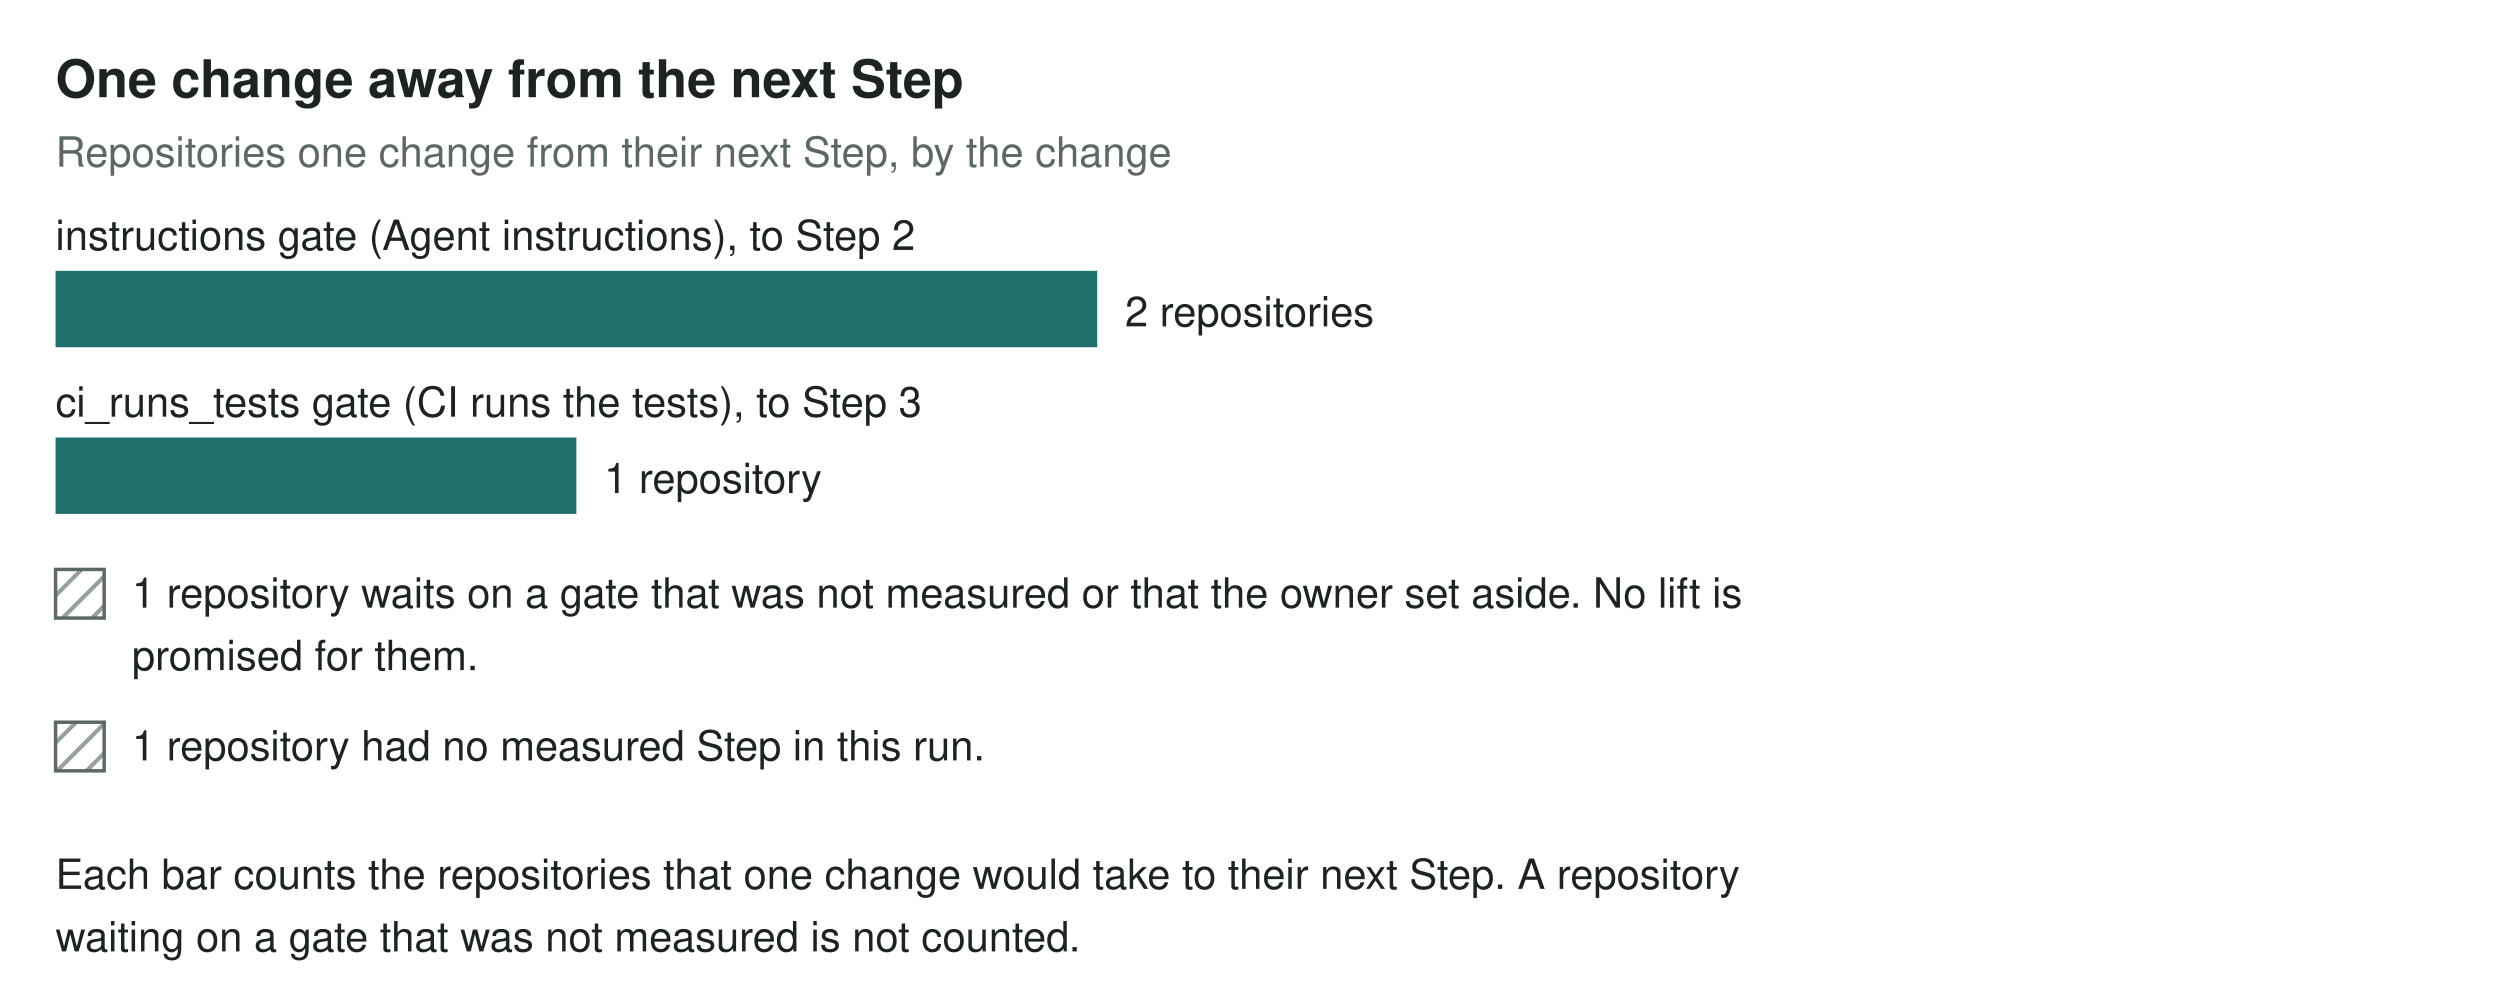
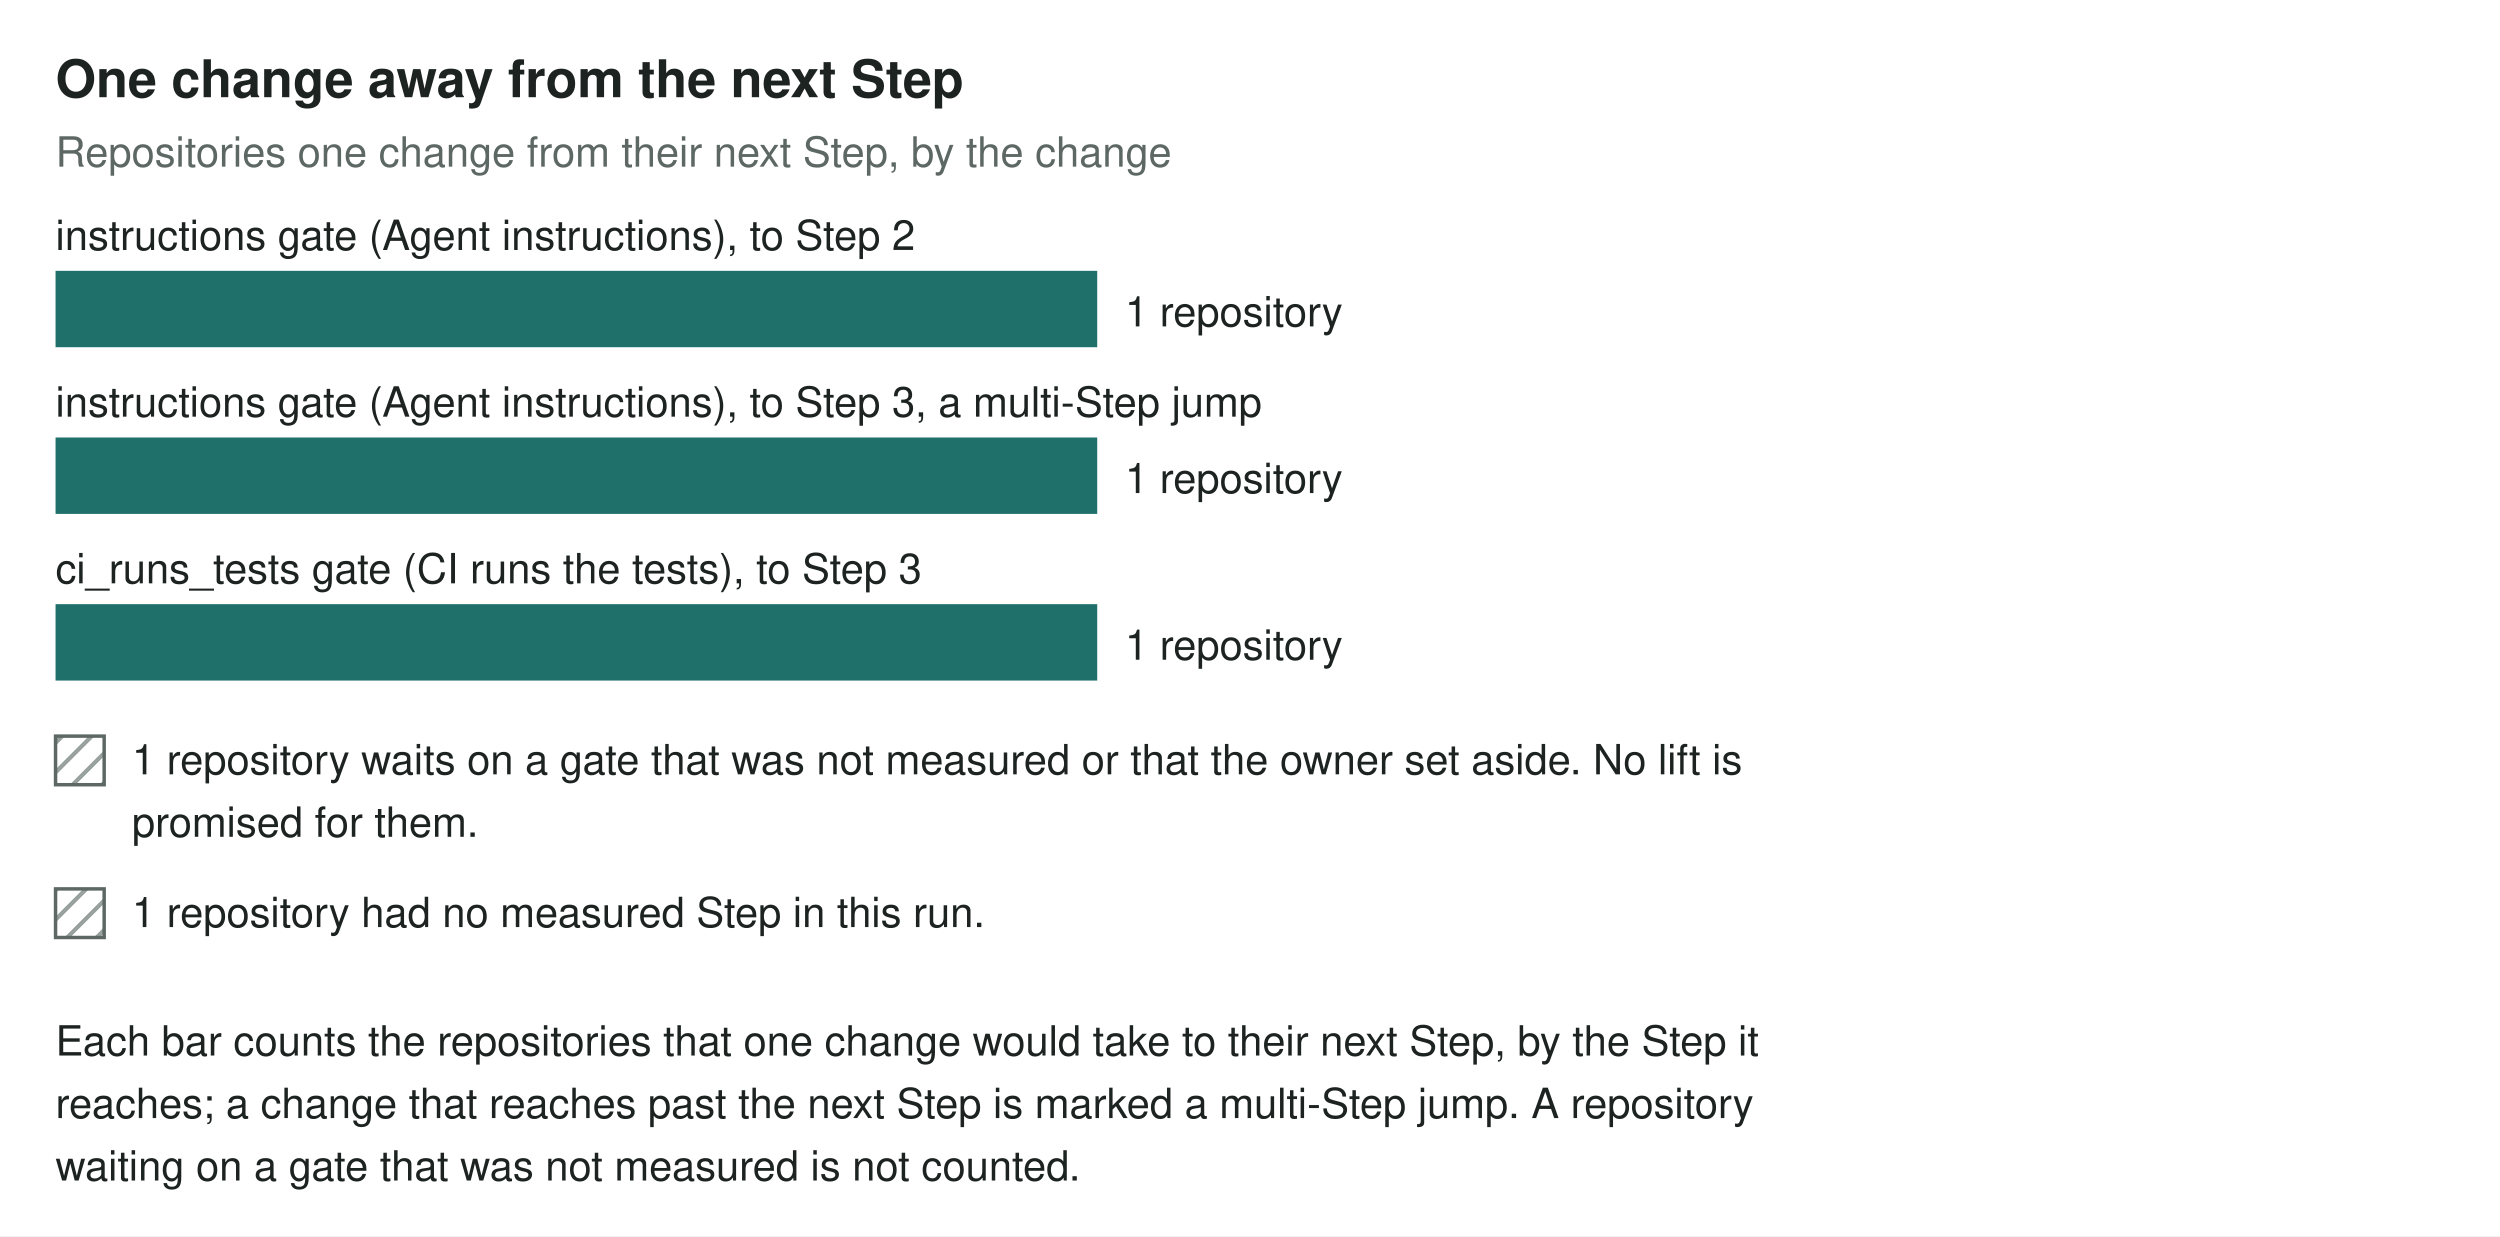
- <svg xmlns="http://www.w3.org/2000/svg" class="fleet-one-change-away" viewBox="0 0 720 290" width="720" height="290" role="img">
+ <svg xmlns="http://www.w3.org/2000/svg" class="fleet-one-change-away" viewBox="0 0 720 356" width="720" height="356" role="img">
  <style>svg.fleet-one-change-away text { font-family: -apple-system, BlinkMacSystemFont, "Segoe UI", Helvetica, Arial, sans-serif; }svg.fleet-one-change-away .t-bg,svg.fleet-one-change-away .f-bg {fill:#ffffff}svg.fleet-one-change-away .s-bg {stroke:#ffffff}svg.fleet-one-change-away .t-fg,svg.fleet-one-change-away .f-fg {fill:#1d2321}svg.fleet-one-change-away .s-fg {stroke:#1d2321}svg.fleet-one-change-away .t-muted,svg.fleet-one-change-away .f-muted {fill:#5d6763}svg.fleet-one-change-away .s-muted {stroke:#5d6763}svg.fleet-one-change-away .t-rule,svg.fleet-one-change-away .f-rule {fill:#d9dedb}svg.fleet-one-change-away .s-rule {stroke:#d9dedb}svg.fleet-one-change-away .t-accent,svg.fleet-one-change-away .f-accent {fill:#1f6f6b}svg.fleet-one-change-away .s-accent {stroke:#1f6f6b}svg.fleet-one-change-away .t-bad,svg.fleet-one-change-away .f-bad {fill:#b33a2e}svg.fleet-one-change-away .s-bad {stroke:#b33a2e}svg.fleet-one-change-away .t-warn,svg.fleet-one-change-away .f-warn {fill:#b7791f}svg.fleet-one-change-away .s-warn {stroke:#b7791f}svg.fleet-one-change-away .t-unk,svg.fleet-one-change-away .f-unk {fill:#9aa39f}svg.fleet-one-change-away .s-unk {stroke:#9aa39f}@media (prefers-color-scheme: dark){svg.fleet-one-change-away .t-bg,svg.fleet-one-change-away .f-bg {fill:#1a201e}svg.fleet-one-change-away .s-bg {stroke:#1a201e}svg.fleet-one-change-away .t-fg,svg.fleet-one-change-away .f-fg {fill:#e6ebe8}svg.fleet-one-change-away .s-fg {stroke:#e6ebe8}svg.fleet-one-change-away .t-muted,svg.fleet-one-change-away .f-muted {fill:#9aa5a0}svg.fleet-one-change-away .s-muted {stroke:#9aa5a0}svg.fleet-one-change-away .t-rule,svg.fleet-one-change-away .f-rule {fill:#2c3532}svg.fleet-one-change-away .s-rule {stroke:#2c3532}svg.fleet-one-change-away .t-accent,svg.fleet-one-change-away .f-accent {fill:#5fb8b1}svg.fleet-one-change-away .s-accent {stroke:#5fb8b1}svg.fleet-one-change-away .t-bad,svg.fleet-one-change-away .f-bad {fill:#ec7a6c}svg.fleet-one-change-away .s-bad {stroke:#ec7a6c}svg.fleet-one-change-away .t-warn,svg.fleet-one-change-away .f-warn {fill:#e0a84a}svg.fleet-one-change-away .s-warn {stroke:#e0a84a}svg.fleet-one-change-away .t-unk,svg.fleet-one-change-away .f-unk {fill:#5f6a66}svg.fleet-one-change-away .s-unk {stroke:#5f6a66}}</style>
  <defs>
    <pattern id="fleet-one-change-away-fleet-hatch" width="6" height="6" patternUnits="userSpaceOnUse" patternTransform="rotate(45)">
      <rect width="6" height="6" class="f-bg" />
      <line x1="0" y1="0" x2="0" y2="6" class="s-unk" stroke-width="2.4" />
    </pattern>
  </defs>
-   <rect x="0" y="0" width="720" height="290" class="f-bg" />
+   <rect x="0" y="0" width="720" height="356" class="f-bg" />
  <text x="16.0" y="28.0" font-size="15" text-anchor="start" class="t-fg" font-weight="600">One change away from the next Step</text>
  <text x="16.0" y="48.0" font-size="12" text-anchor="start" class="t-muted">Repositories one change from their next Step, by the change</text>
  <g data-condition="instructions.1">
    <text x="16.0" y="72.0" font-size="12" text-anchor="start" class="t-fg">instructions gate (Agent instructions), to Step 2</text>
    <rect x="16.0" y="78.0" width="300.0" height="22.0" class="f-accent" />
-     <text x="324.0" y="94.0" font-size="12" text-anchor="start" class="t-fg">2 repositories</text>
+     <text x="324.0" y="94.0" font-size="12" text-anchor="start" class="t-fg">1 repository</text>
+   </g>
+   <g data-condition="instructions.1" data-multi-step="true">
+     <text x="16.0" y="120.0" font-size="12" text-anchor="start" class="t-fg">instructions gate (Agent instructions), to Step 3, a multi-Step jump</text>
+     <rect x="16.0" y="126.0" width="300.0" height="22.0" class="f-accent" />
+     <text x="324.0" y="142.0" font-size="12" text-anchor="start" class="t-fg">1 repository</text>
  </g>
  <g data-condition="ci.1">
-     <text x="16.0" y="120.0" font-size="12" text-anchor="start" class="t-fg">ci_runs_tests gate (CI runs the tests), to Step 3</text>
-     <rect x="16.0" y="126.0" width="150.0" height="22.0" class="f-accent" />
-     <text x="174.0" y="142.0" font-size="12" text-anchor="start" class="t-fg">1 repository</text>
+     <text x="16.0" y="168.0" font-size="12" text-anchor="start" class="t-fg">ci_runs_tests gate (CI runs the tests), to Step 3</text>
+     <rect x="16.0" y="174.0" width="300.0" height="22.0" class="f-accent" />
+     <text x="324.0" y="190.0" font-size="12" text-anchor="start" class="t-fg">1 repository</text>
  </g>
  <g data-mark="unknown">
-     <rect x="16.0" y="164.0" width="14.0" height="14.0" fill="url(#fleet-one-change-away-fleet-hatch)" class="s-muted" stroke-width="1" />
-     <text x="38.0" y="175.0" font-size="12" text-anchor="start" class="t-fg">1 repository waits on a gate that was not measured or that the owner set aside. No lift is</text>
-     <text x="38.0" y="193.0" font-size="12" text-anchor="start" class="t-fg">promised for them.</text>
+     <rect x="16.0" y="212.0" width="14.0" height="14.0" fill="url(#fleet-one-change-away-fleet-hatch)" class="s-muted" stroke-width="1" />
+     <text x="38.0" y="223.0" font-size="12" text-anchor="start" class="t-fg">1 repository waits on a gate that was not measured or that the owner set aside. No lift is</text>
+     <text x="38.0" y="241.0" font-size="12" text-anchor="start" class="t-fg">promised for them.</text>
  </g>
  <g data-mark="unknown">
-     <rect x="16.0" y="208.0" width="14.0" height="14.0" fill="url(#fleet-one-change-away-fleet-hatch)" class="s-muted" stroke-width="1" />
-     <text x="38.0" y="219.0" font-size="12" text-anchor="start" class="t-fg">1 repository had no measured Step in this run.</text>
+     <rect x="16.0" y="256.0" width="14.0" height="14.0" fill="url(#fleet-one-change-away-fleet-hatch)" class="s-muted" stroke-width="1" />
+     <text x="38.0" y="267.0" font-size="12" text-anchor="start" class="t-fg">1 repository had no measured Step in this run.</text>
  </g>
-   <text x="16.0" y="256.0" font-size="12" text-anchor="start" class="t-fg">Each bar counts the repositories that one change would take to their next Step. A repository</text>
-   <text x="16.0" y="274.0" font-size="12" text-anchor="start" class="t-fg">waiting on a gate that was not measured is not counted.</text>
+   <text x="16.0" y="304.0" font-size="12" text-anchor="start" class="t-fg">Each bar counts the repositories that one change would take to their next Step, by the Step it</text>
+   <text x="16.0" y="322.0" font-size="12" text-anchor="start" class="t-fg">reaches; a change that reaches past the next Step is marked a multi-Step jump. A repository</text>
+   <text x="16.0" y="340.0" font-size="12" text-anchor="start" class="t-fg">waiting on a gate that was not measured is not counted.</text>
</svg>
